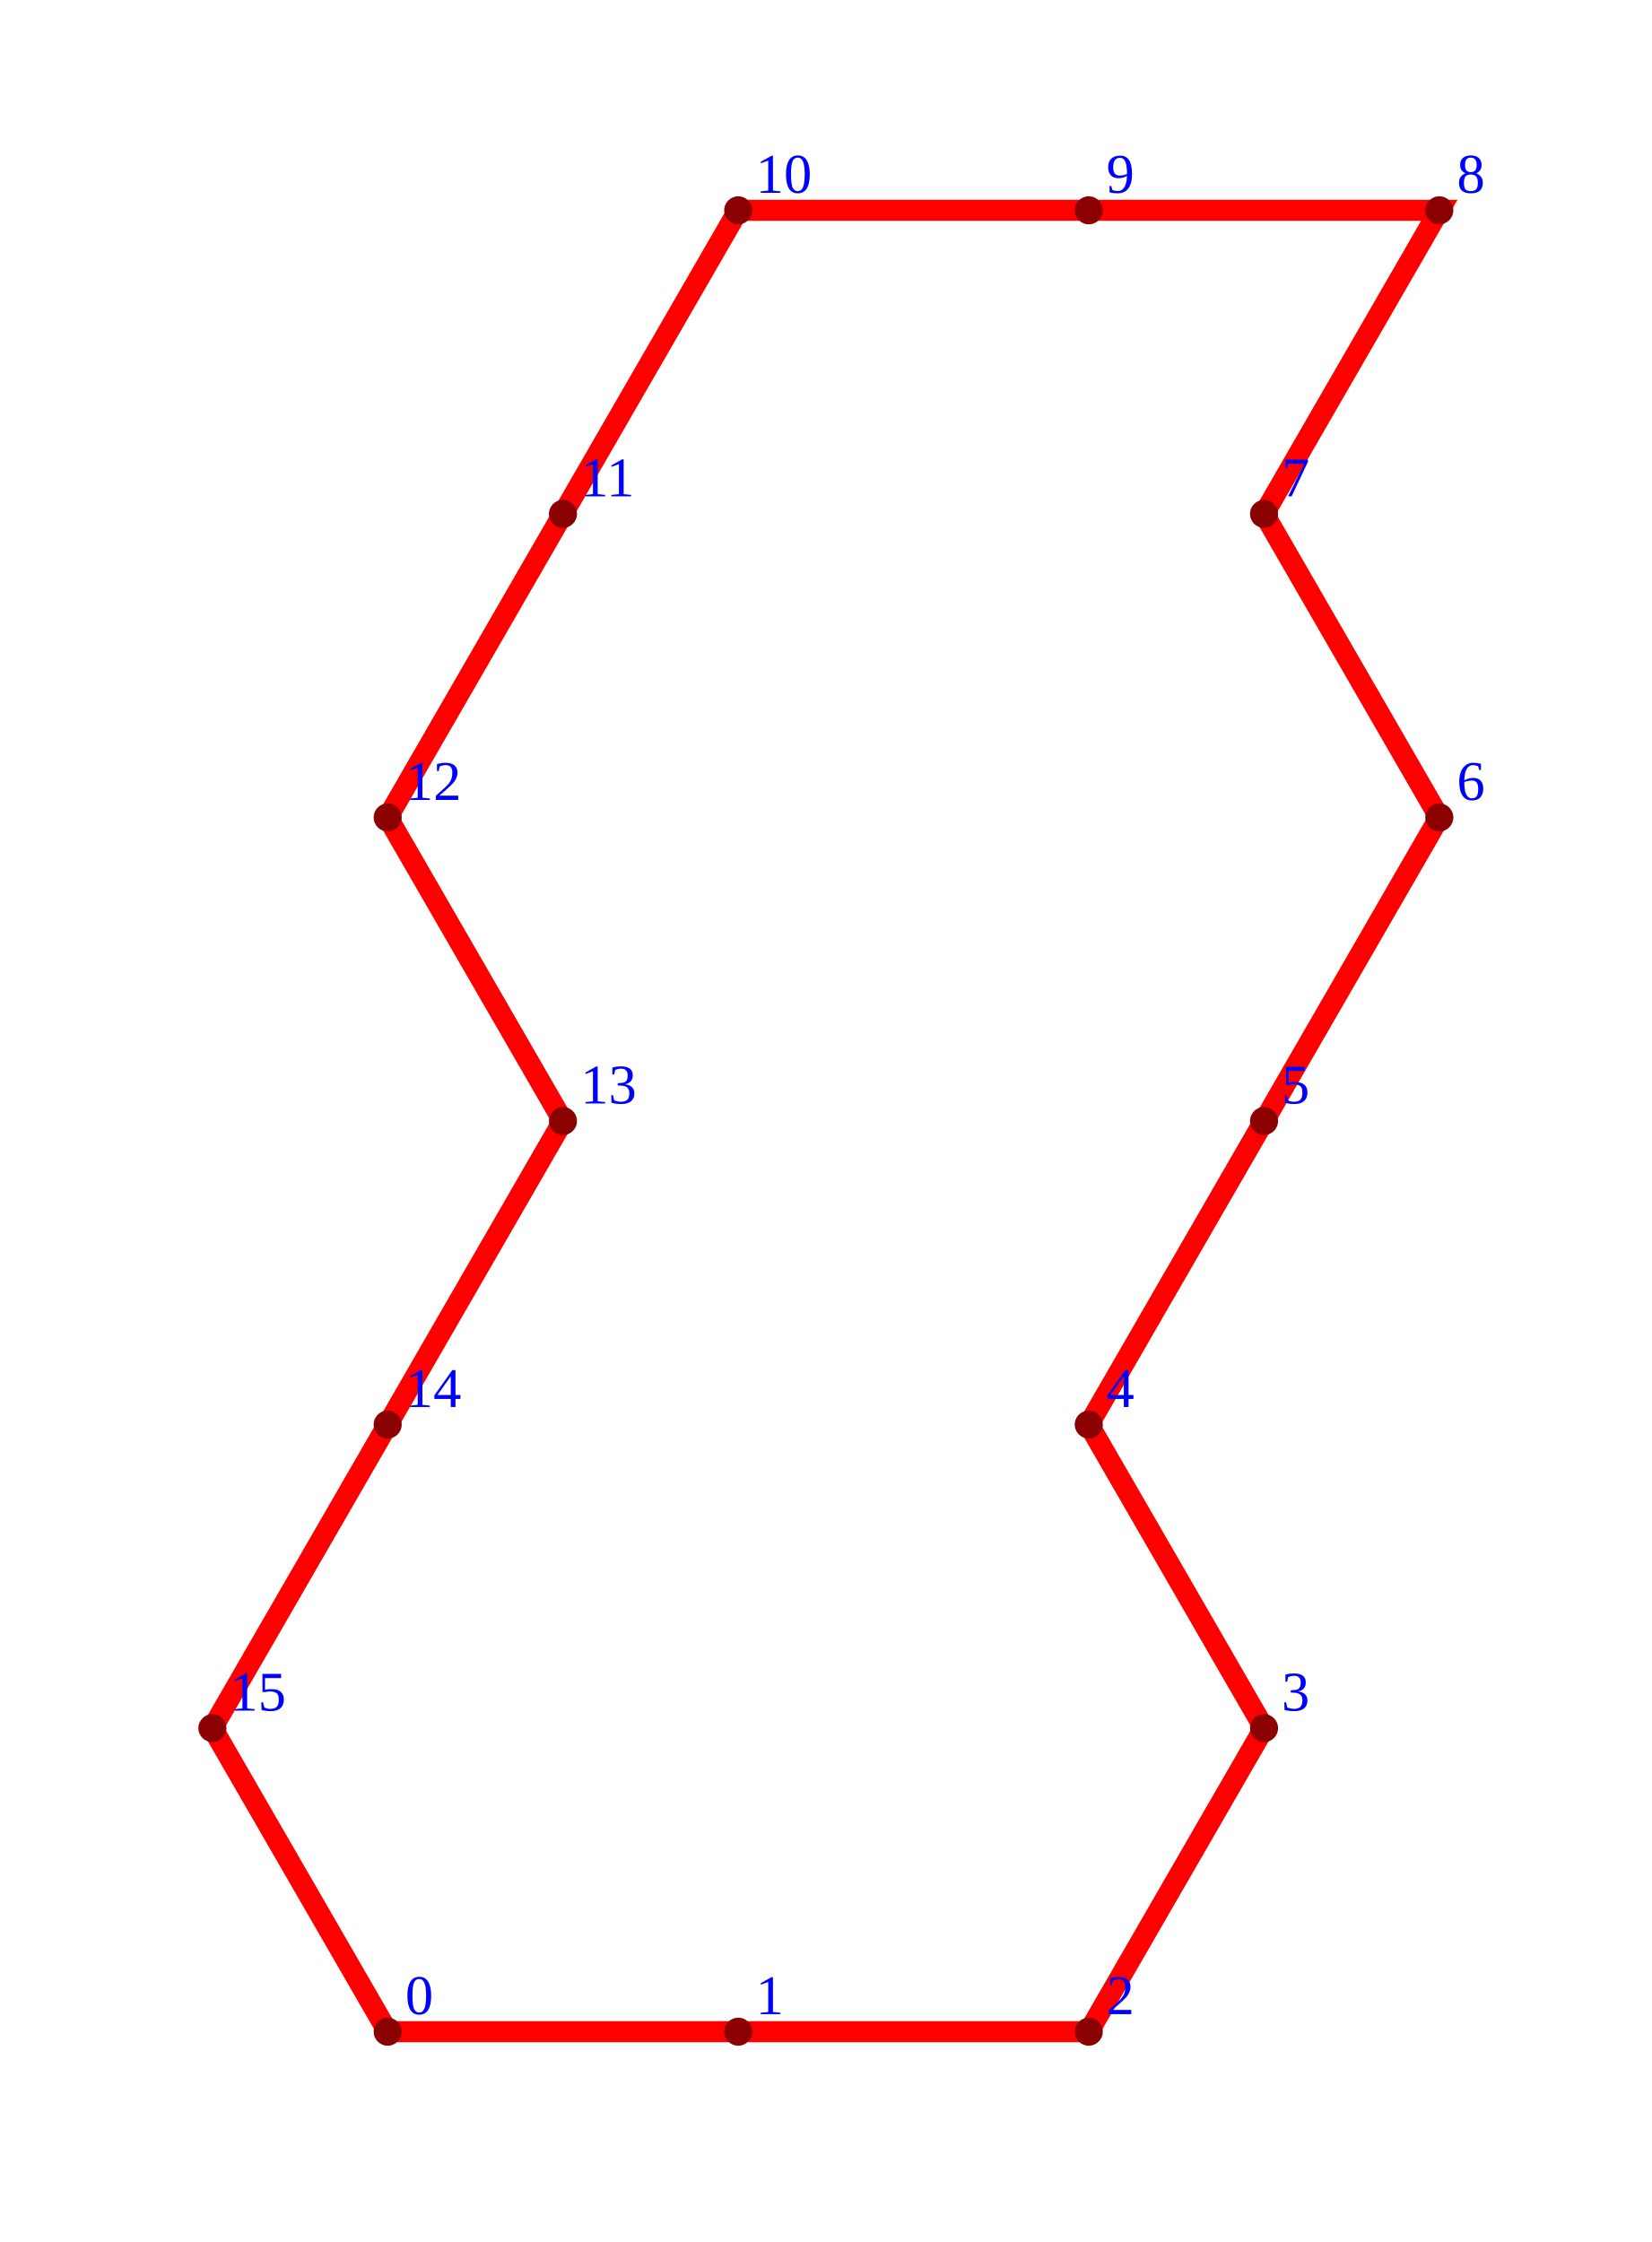
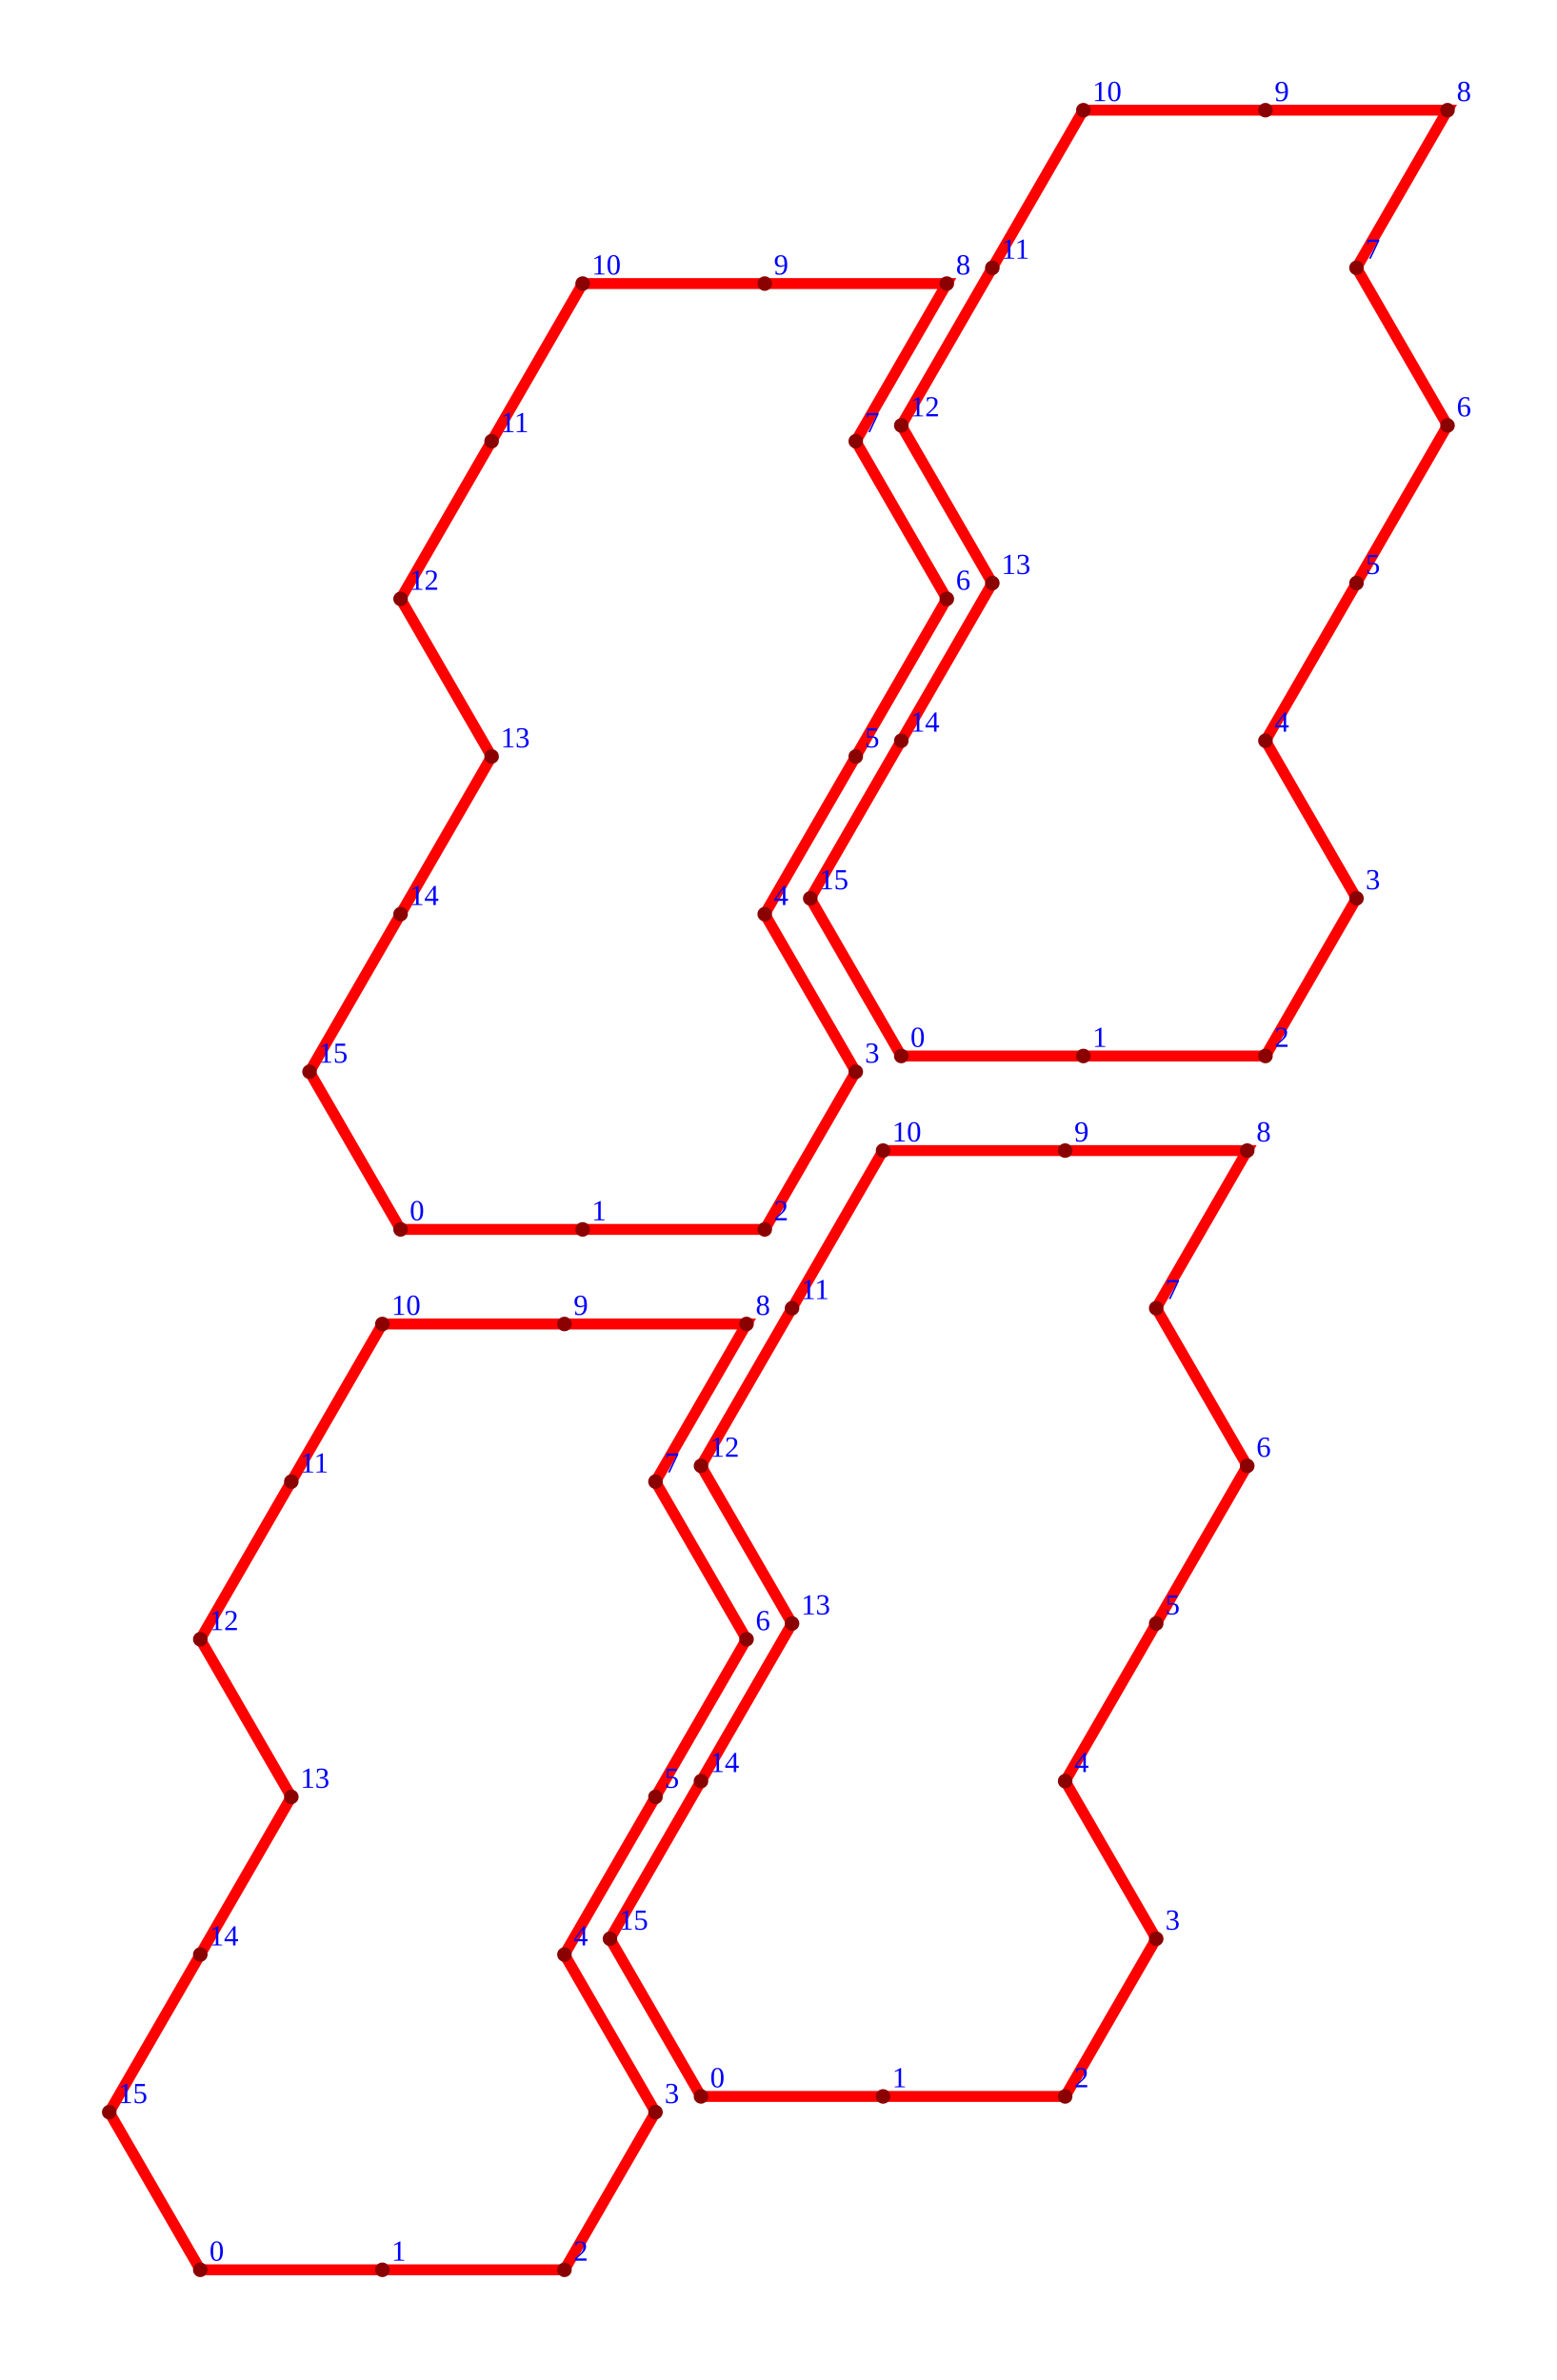
- <svg xmlns="http://www.w3.org/2000/svg" width="235" height="319" viewBox="-55 -289.808 235 319.808">
+ <svg xmlns="http://www.w3.org/2000/svg" width="427" height="653" viewBox="-55 -623.227 427.5 653.227">
  <g>
-     <g stroke="red" stroke-width="3.0" fill="none">
-       <polygon points="0,0 50,0 100,0 125,-43.301 100,-86.603 125,-129.904 150,-173.205 125,-216.506 150,-259.808 100,-259.808 50,-259.808 25,-216.506 0,-173.205 25,-129.904 -0,-86.603 -25,-43.301">
-             </polygon>
+     <g>
+       <g stroke="red" stroke-width="3.0" fill="none">
+         <polygon points="0,0 50,0 100,0 125,-43.301 100,-86.603 125,-129.904 150,-173.205 125,-216.506 150,-259.808 100,-259.808 50,-259.808 25,-216.506 0,-173.205 25,-129.904 -0,-86.603 -25,-43.301">
+                 </polygon>
+       </g>
+       <g fill="darkred">
+         <circle cx="0" cy="0" r="2.0" />
+         <circle cx="50" cy="0" r="2.0" />
+         <circle cx="100" cy="0" r="2.0" />
+         <circle cx="125" cy="-43.301" r="2.0" />
+         <circle cx="100" cy="-86.603" r="2.0" />
+         <circle cx="125" cy="-129.904" r="2.0" />
+         <circle cx="150" cy="-173.205" r="2.0" />
+         <circle cx="125" cy="-216.506" r="2.0" />
+         <circle cx="150" cy="-259.808" r="2.0" />
+         <circle cx="100" cy="-259.808" r="2.0" />
+         <circle cx="50" cy="-259.808" r="2.0" />
+         <circle cx="25" cy="-216.506" r="2.0" />
+         <circle cx="0" cy="-173.205" r="2.0" />
+         <circle cx="25" cy="-129.904" r="2.0" />
+         <circle cx="-0" cy="-86.603" r="2.0" />
+         <circle cx="-25" cy="-43.301" r="2.0" />
+       </g>
+       <g font-size="8" fill="blue">
+         <text x="2.5" y="-2.5">0</text>
+         <text x="52.5" y="-2.5">1</text>
+         <text x="102.5" y="-2.5">2</text>
+         <text x="127.5" y="-45.801">3</text>
+         <text x="102.5" y="-89.103">4</text>
+         <text x="127.5" y="-132.404">5</text>
+         <text x="152.5" y="-175.705">6</text>
+         <text x="127.5" y="-219.006">7</text>
+         <text x="152.5" y="-262.308">8</text>
+         <text x="102.5" y="-262.308">9</text>
+         <text x="52.5" y="-262.308">10</text>
+         <text x="27.5" y="-219.006">11</text>
+         <text x="2.5" y="-175.705">12</text>
+         <text x="27.5" y="-132.404">13</text>
+         <text x="2.5" y="-89.103">14</text>
+         <text x="-22.5" y="-45.801">15</text>
+       </g>
    </g>
-     <g fill="darkred">
-       <circle cx="0" cy="0" r="2.0" />
-       <circle cx="50" cy="0" r="2.0" />
-       <circle cx="100" cy="0" r="2.0" />
-       <circle cx="125" cy="-43.301" r="2.0" />
-       <circle cx="100" cy="-86.603" r="2.0" />
-       <circle cx="125" cy="-129.904" r="2.0" />
-       <circle cx="150" cy="-173.205" r="2.0" />
-       <circle cx="125" cy="-216.506" r="2.0" />
-       <circle cx="150" cy="-259.808" r="2.0" />
-       <circle cx="100" cy="-259.808" r="2.0" />
-       <circle cx="50" cy="-259.808" r="2.0" />
-       <circle cx="25" cy="-216.506" r="2.0" />
-       <circle cx="0" cy="-173.205" r="2.0" />
-       <circle cx="25" cy="-129.904" r="2.0" />
-       <circle cx="-0" cy="-86.603" r="2.0" />
-       <circle cx="-25" cy="-43.301" r="2.0" />
+   </g>
+   <g transform="translate(137.5, -47.6314)">
+     <g>
+       <g stroke="red" stroke-width="3.0" fill="none">
+         <polygon points="0,0 50,0 100,0 125,-43.301 100,-86.603 125,-129.904 150,-173.205 125,-216.506 150,-259.808 100,-259.808 50,-259.808 25,-216.506 0,-173.205 25,-129.904 -0,-86.603 -25,-43.301">
+                 </polygon>
+       </g>
+       <g fill="darkred">
+         <circle cx="0" cy="0" r="2.0" />
+         <circle cx="50" cy="0" r="2.0" />
+         <circle cx="100" cy="0" r="2.0" />
+         <circle cx="125" cy="-43.301" r="2.0" />
+         <circle cx="100" cy="-86.603" r="2.0" />
+         <circle cx="125" cy="-129.904" r="2.0" />
+         <circle cx="150" cy="-173.205" r="2.0" />
+         <circle cx="125" cy="-216.506" r="2.0" />
+         <circle cx="150" cy="-259.808" r="2.0" />
+         <circle cx="100" cy="-259.808" r="2.0" />
+         <circle cx="50" cy="-259.808" r="2.0" />
+         <circle cx="25" cy="-216.506" r="2.0" />
+         <circle cx="0" cy="-173.205" r="2.0" />
+         <circle cx="25" cy="-129.904" r="2.0" />
+         <circle cx="-0" cy="-86.603" r="2.0" />
+         <circle cx="-25" cy="-43.301" r="2.0" />
+       </g>
+       <g font-size="8" fill="blue">
+         <text x="2.5" y="-2.5">0</text>
+         <text x="52.5" y="-2.5">1</text>
+         <text x="102.5" y="-2.5">2</text>
+         <text x="127.5" y="-45.801">3</text>
+         <text x="102.5" y="-89.103">4</text>
+         <text x="127.5" y="-132.404">5</text>
+         <text x="152.5" y="-175.705">6</text>
+         <text x="127.5" y="-219.006">7</text>
+         <text x="152.5" y="-262.308">8</text>
+         <text x="102.5" y="-262.308">9</text>
+         <text x="52.5" y="-262.308">10</text>
+         <text x="27.5" y="-219.006">11</text>
+         <text x="2.5" y="-175.705">12</text>
+         <text x="27.5" y="-132.404">13</text>
+         <text x="2.5" y="-89.103">14</text>
+         <text x="-22.5" y="-45.801">15</text>
+       </g>
    </g>
-     <g font-size="8" fill="blue">
-       <text x="2.5" y="-2.5">0</text>
-       <text x="52.5" y="-2.5">1</text>
-       <text x="102.5" y="-2.5">2</text>
-       <text x="127.5" y="-45.801">3</text>
-       <text x="102.5" y="-89.103">4</text>
-       <text x="127.5" y="-132.404">5</text>
-       <text x="152.5" y="-175.705">6</text>
-       <text x="127.5" y="-219.006">7</text>
-       <text x="152.5" y="-262.308">8</text>
-       <text x="102.5" y="-262.308">9</text>
-       <text x="52.5" y="-262.308">10</text>
-       <text x="27.5" y="-219.006">11</text>
-       <text x="2.5" y="-175.705">12</text>
-       <text x="27.5" y="-132.404">13</text>
-       <text x="2.5" y="-89.103">14</text>
-       <text x="-22.5" y="-45.801">15</text>
+   </g>
+   <g transform="translate(55, -285.7884)">
+     <g>
+       <g stroke="red" stroke-width="3.0" fill="none">
+         <polygon points="0,0 50,0 100,0 125,-43.301 100,-86.603 125,-129.904 150,-173.205 125,-216.506 150,-259.808 100,-259.808 50,-259.808 25,-216.506 0,-173.205 25,-129.904 -0,-86.603 -25,-43.301">
+                 </polygon>
+       </g>
+       <g fill="darkred">
+         <circle cx="0" cy="0" r="2.0" />
+         <circle cx="50" cy="0" r="2.0" />
+         <circle cx="100" cy="0" r="2.0" />
+         <circle cx="125" cy="-43.301" r="2.0" />
+         <circle cx="100" cy="-86.603" r="2.0" />
+         <circle cx="125" cy="-129.904" r="2.0" />
+         <circle cx="150" cy="-173.205" r="2.0" />
+         <circle cx="125" cy="-216.506" r="2.0" />
+         <circle cx="150" cy="-259.808" r="2.0" />
+         <circle cx="100" cy="-259.808" r="2.0" />
+         <circle cx="50" cy="-259.808" r="2.0" />
+         <circle cx="25" cy="-216.506" r="2.0" />
+         <circle cx="0" cy="-173.205" r="2.0" />
+         <circle cx="25" cy="-129.904" r="2.0" />
+         <circle cx="-0" cy="-86.603" r="2.0" />
+         <circle cx="-25" cy="-43.301" r="2.0" />
+       </g>
+       <g font-size="8" fill="blue">
+         <text x="2.5" y="-2.5">0</text>
+         <text x="52.5" y="-2.5">1</text>
+         <text x="102.5" y="-2.5">2</text>
+         <text x="127.5" y="-45.801">3</text>
+         <text x="102.5" y="-89.103">4</text>
+         <text x="127.5" y="-132.404">5</text>
+         <text x="152.5" y="-175.705">6</text>
+         <text x="127.5" y="-219.006">7</text>
+         <text x="152.5" y="-262.308">8</text>
+         <text x="102.5" y="-262.308">9</text>
+         <text x="52.5" y="-262.308">10</text>
+         <text x="27.5" y="-219.006">11</text>
+         <text x="2.5" y="-175.705">12</text>
+         <text x="27.5" y="-132.404">13</text>
+         <text x="2.5" y="-89.103">14</text>
+         <text x="-22.5" y="-45.801">15</text>
+       </g>
+     </g>
+   </g>
+   <g transform="translate(192.5, -333.4198)">
+     <g>
+       <g stroke="red" stroke-width="3.0" fill="none">
+         <polygon points="0,0 50,0 100,0 125,-43.301 100,-86.603 125,-129.904 150,-173.205 125,-216.506 150,-259.808 100,-259.808 50,-259.808 25,-216.506 0,-173.205 25,-129.904 -0,-86.603 -25,-43.301">
+                 </polygon>
+       </g>
+       <g fill="darkred">
+         <circle cx="0" cy="0" r="2.0" />
+         <circle cx="50" cy="0" r="2.0" />
+         <circle cx="100" cy="0" r="2.0" />
+         <circle cx="125" cy="-43.301" r="2.0" />
+         <circle cx="100" cy="-86.603" r="2.0" />
+         <circle cx="125" cy="-129.904" r="2.0" />
+         <circle cx="150" cy="-173.205" r="2.0" />
+         <circle cx="125" cy="-216.506" r="2.0" />
+         <circle cx="150" cy="-259.808" r="2.0" />
+         <circle cx="100" cy="-259.808" r="2.0" />
+         <circle cx="50" cy="-259.808" r="2.0" />
+         <circle cx="25" cy="-216.506" r="2.0" />
+         <circle cx="0" cy="-173.205" r="2.0" />
+         <circle cx="25" cy="-129.904" r="2.0" />
+         <circle cx="-0" cy="-86.603" r="2.0" />
+         <circle cx="-25" cy="-43.301" r="2.0" />
+       </g>
+       <g font-size="8" fill="blue">
+         <text x="2.5" y="-2.5">0</text>
+         <text x="52.5" y="-2.5">1</text>
+         <text x="102.5" y="-2.5">2</text>
+         <text x="127.5" y="-45.801">3</text>
+         <text x="102.5" y="-89.103">4</text>
+         <text x="127.5" y="-132.404">5</text>
+         <text x="152.5" y="-175.705">6</text>
+         <text x="127.5" y="-219.006">7</text>
+         <text x="152.5" y="-262.308">8</text>
+         <text x="102.5" y="-262.308">9</text>
+         <text x="52.5" y="-262.308">10</text>
+         <text x="27.5" y="-219.006">11</text>
+         <text x="2.5" y="-175.705">12</text>
+         <text x="27.5" y="-132.404">13</text>
+         <text x="2.5" y="-89.103">14</text>
+         <text x="-22.5" y="-45.801">15</text>
+       </g>
    </g>
  </g>
</svg>
